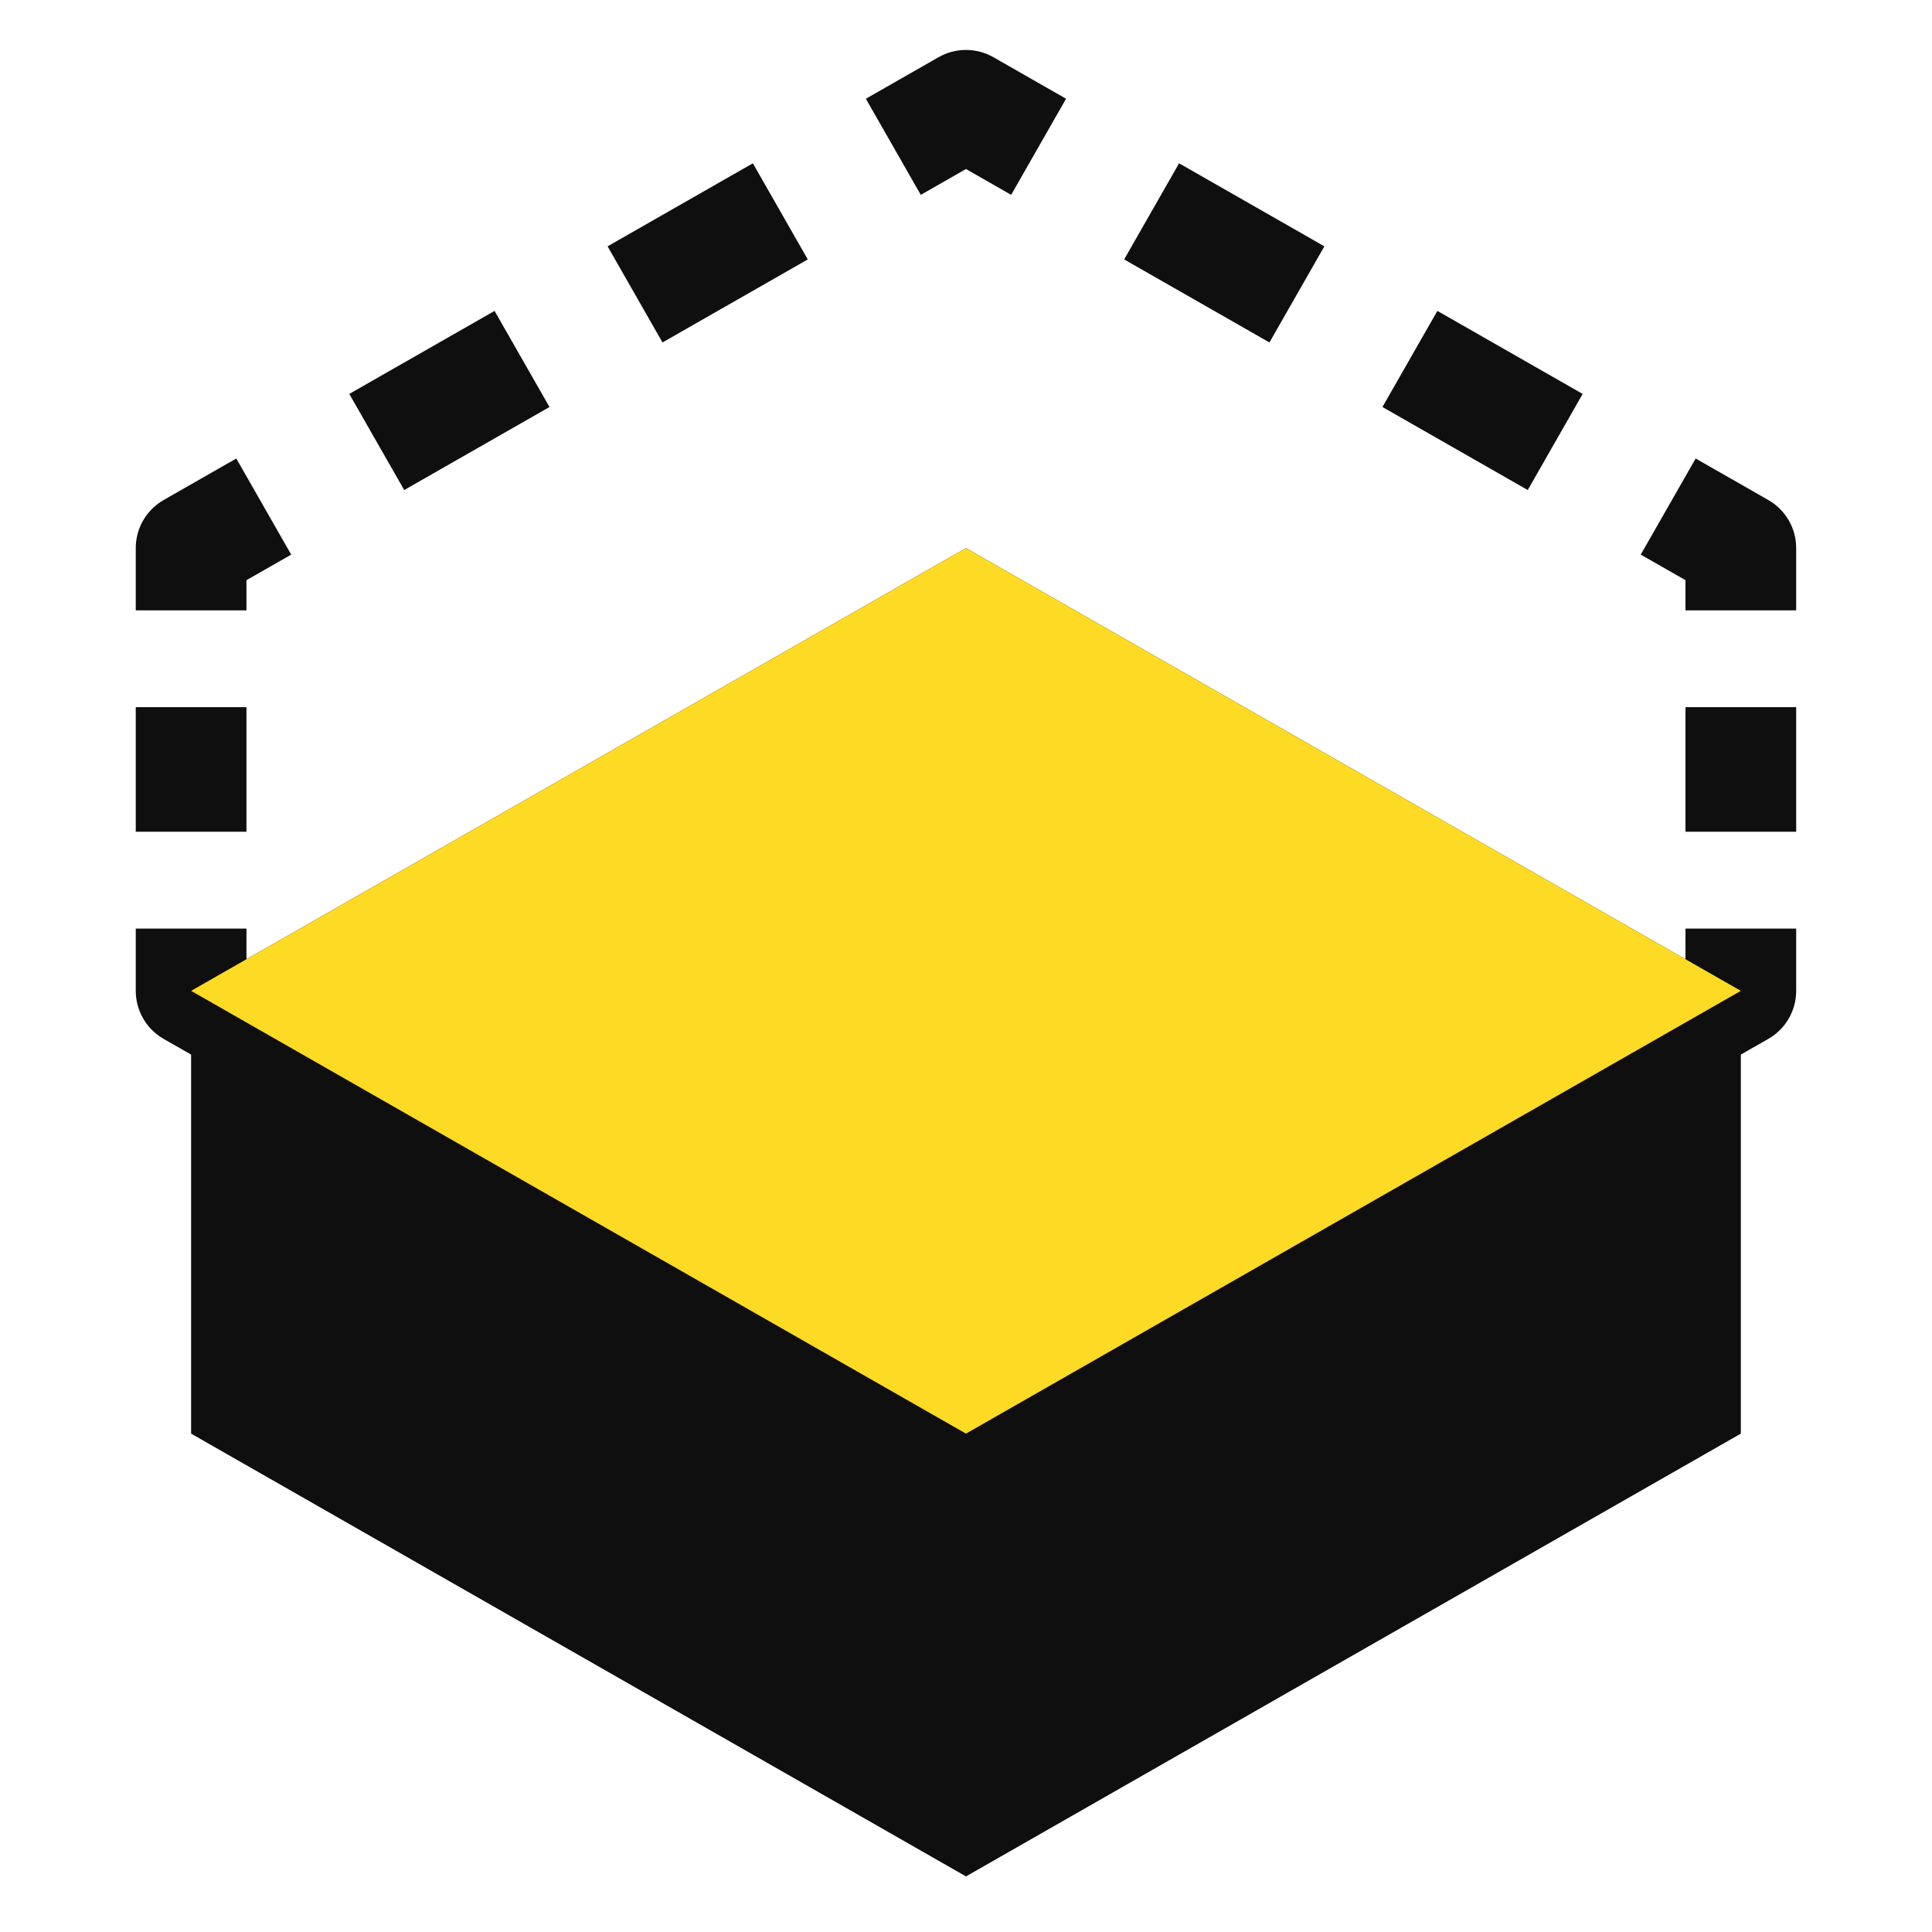
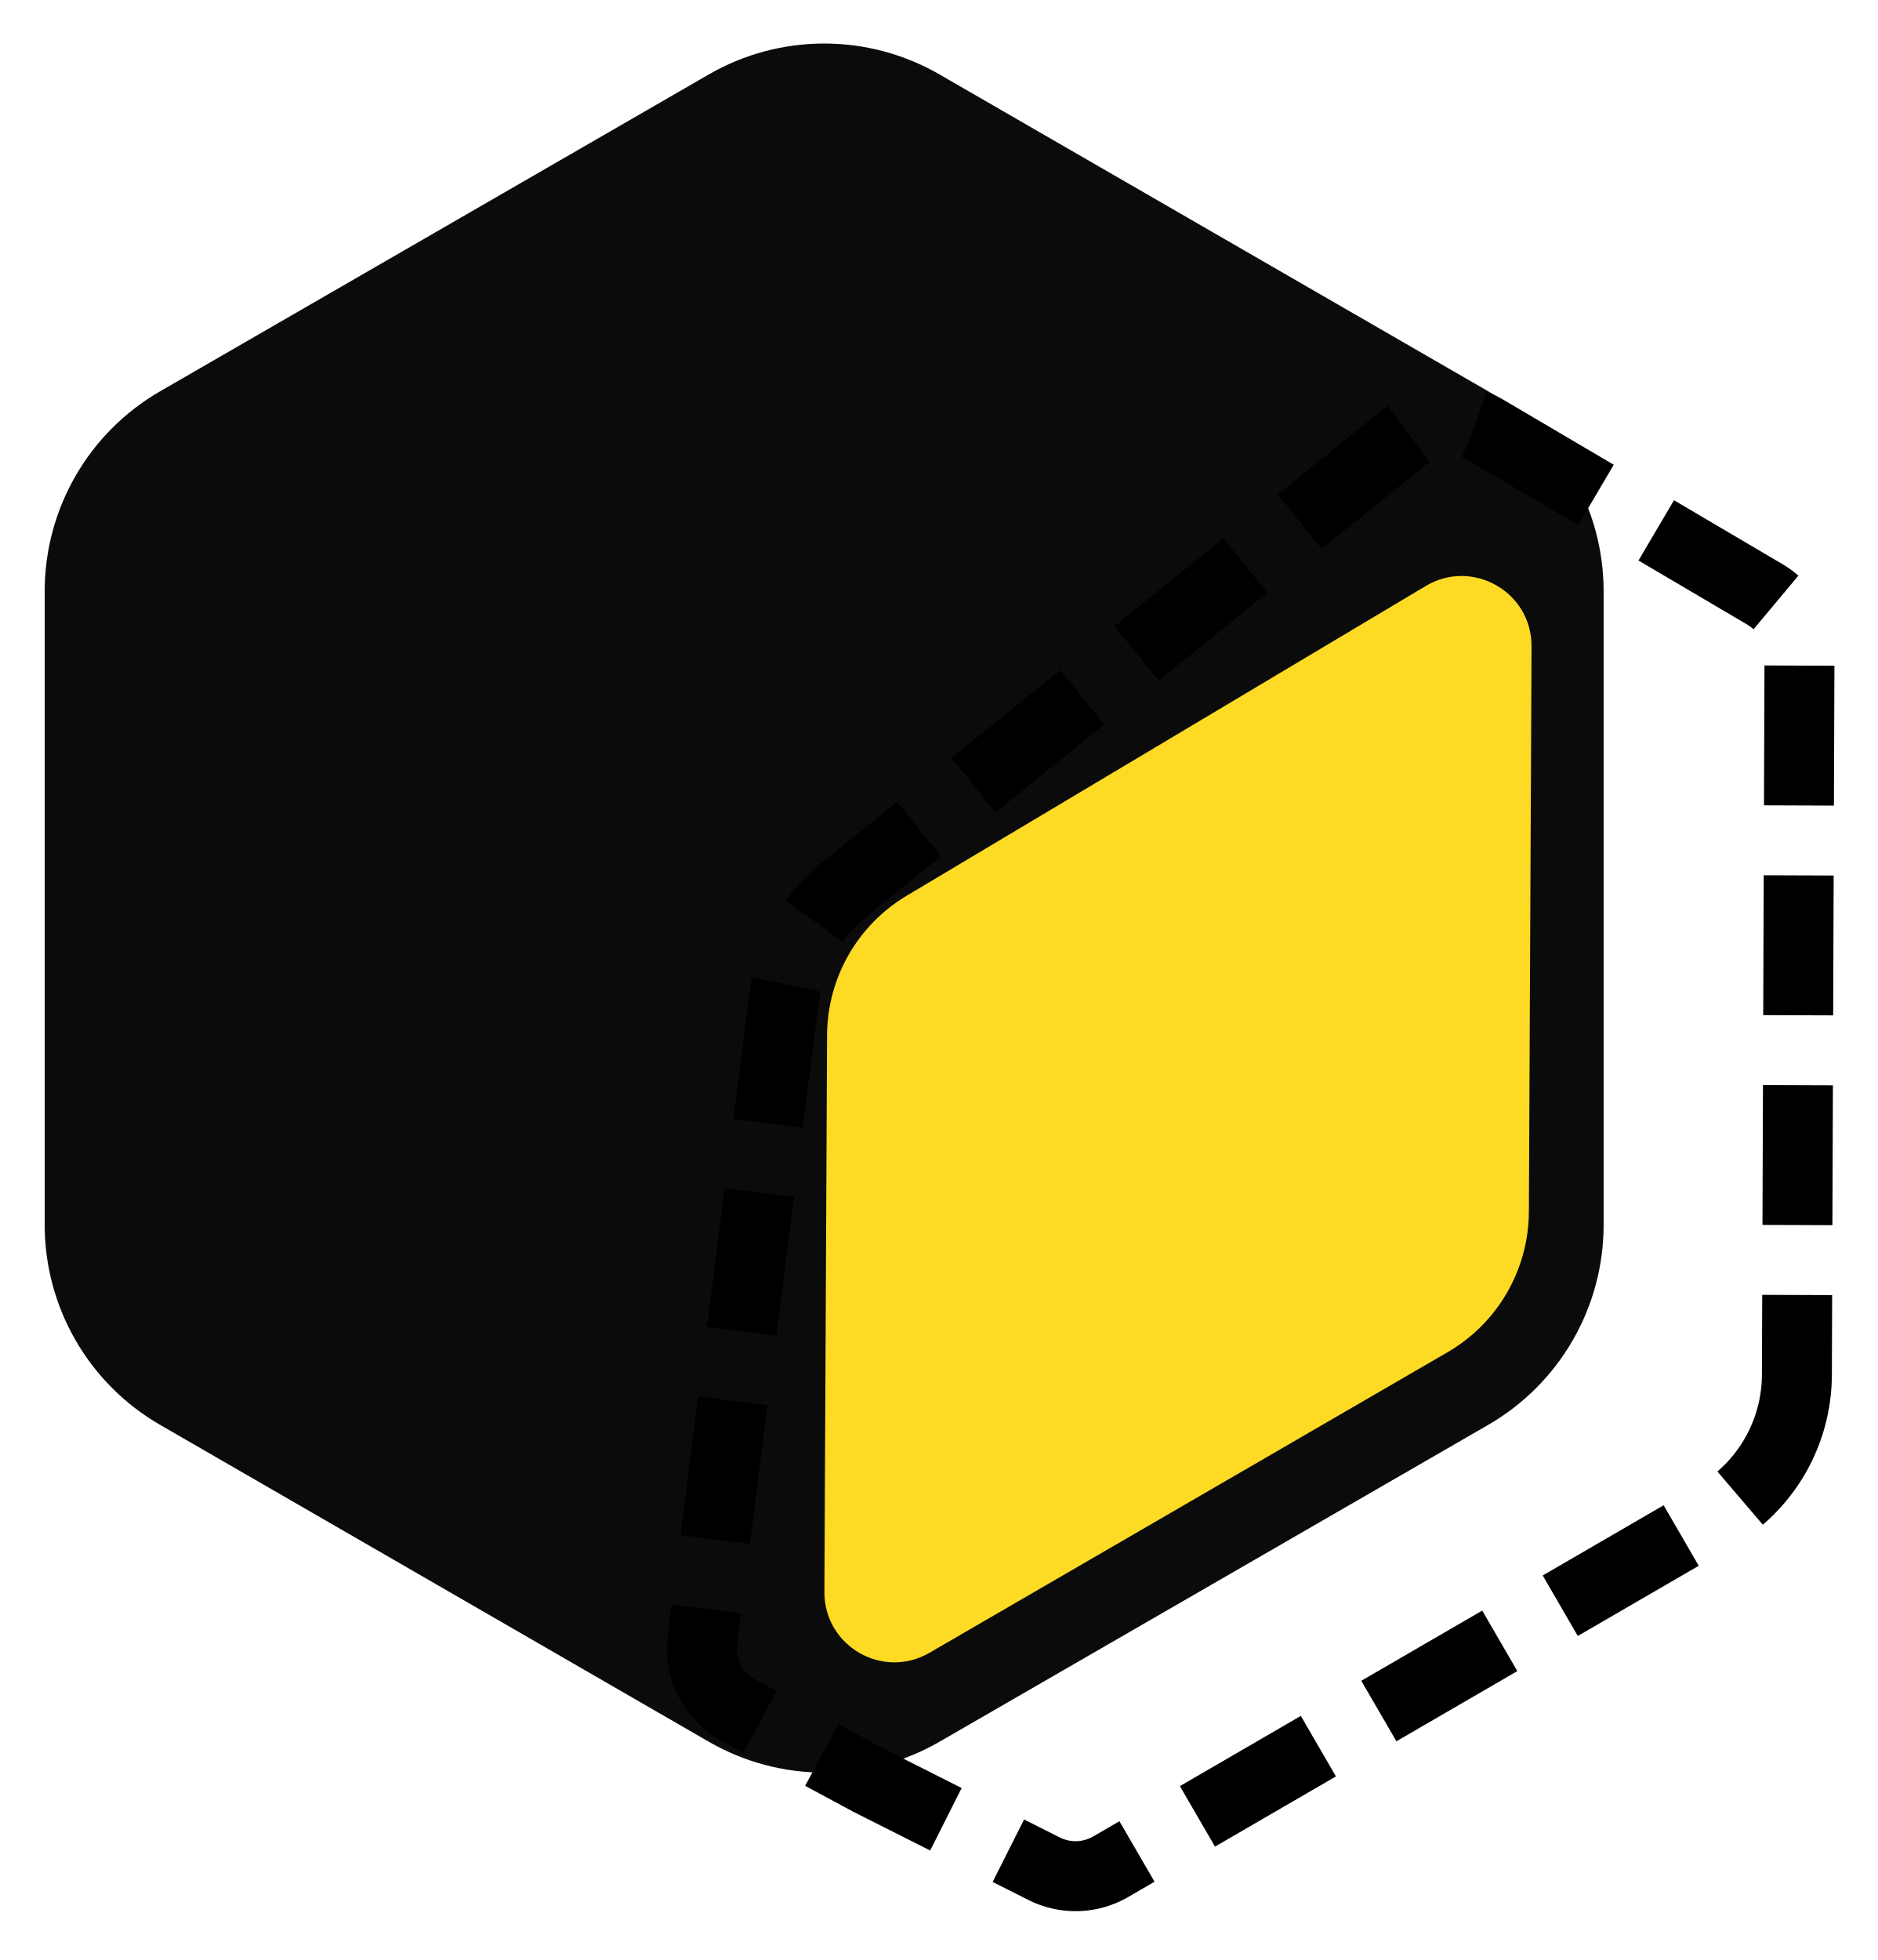
- <svg xmlns="http://www.w3.org/2000/svg" width="154" height="154" viewBox="-6.88 2.49 154 154" fill="none">
-   <path d="M78.097 117.287L72.306 120.595C70.95 121.37 69.285 121.37 67.929 120.595L62.138 117.287L66.516 109.625L70.118 111.683L73.719 109.625L78.097 117.287ZM57.509 104.478L53.131 112.139L41.55 105.522L45.928 97.861L57.509 104.478ZM98.685 105.522L87.104 112.139L82.727 104.478L94.307 97.861L98.685 105.522ZM36.92 92.713L32.542 100.375L20.962 93.757L25.339 86.096L36.92 92.713ZM119.274 93.757L107.693 100.375L103.315 92.713L114.896 86.096L119.274 93.757ZM12.765 76.507V78.91L16.332 80.949L11.955 88.61L6.165 85.301C4.79 84.516 3.941 83.053 3.941 81.47V76.507H12.765ZM136.294 76.507V81.47C136.294 83.053 135.445 84.516 134.071 85.301L128.281 88.61L123.903 80.949L127.47 78.91V76.507H136.294ZM12.765 58.86V68.787H3.941V58.86H12.765ZM136.294 58.86V68.787H127.47V58.86H136.294ZM16.332 46.698L12.765 48.736V51.14H3.941V46.176C3.941 44.593 4.79 43.132 6.165 42.346L11.955 39.038L16.332 46.698ZM134.071 42.346C135.445 43.132 136.294 44.593 136.294 46.176V51.14H127.47V48.736L123.903 46.698L128.281 39.038L134.071 42.346ZM36.92 34.933L25.339 41.551L20.962 33.89L32.542 27.272L36.92 34.933ZM119.274 33.89L114.896 41.551L103.315 34.933L107.693 27.272L119.274 33.89ZM57.508 23.169L45.928 29.787L41.55 22.125L53.131 15.507L57.508 23.169ZM98.685 22.125L94.307 29.787L82.727 23.169L87.104 15.507L98.685 22.125ZM68.187 6.916C69.492 6.28 71.035 6.326 72.306 7.052L78.097 10.361L73.719 18.022L70.118 15.962L66.516 18.022L62.138 10.361L67.929 7.052L68.187 6.916Z" fill="#0F0F0F" />
-   <path d="M70.118 46.176L131.882 81.471V116.765L70.118 152.059L8.353 116.765V81.471L70.118 46.176Z" fill="#0F0F0F" />
-   <path d="M70.118 46.176L131.882 81.471L70.118 116.765L8.353 81.471L70.118 46.176Z" fill="#FDDA24" />
+ <svg xmlns="http://www.w3.org/2000/svg" width="137.5" height="143.5" viewBox="-2 -2.5 137.5 143.5" fill="none">
+   <path d="M49.904 2.952C55.133 -0.068 61.576 -0.068 66.806 2.952L106.986 26.149C112.215 29.168 115.437 34.748 115.437 40.786V87.182C115.437 93.221 112.215 98.8 106.986 101.82L66.806 125.018C61.576 128.037 55.133 128.037 49.904 125.018L9.724 101.82C4.494 98.8 1.273 93.221 1.273 87.182V40.786C1.273 34.748 4.494 29.168 9.724 26.149L49.904 2.952Z" fill="#0B0B0B" />
+   <path d="M129.591 98.165C129.575 102.41 127.31 106.328 123.639 108.458L79.338 134.172C77.841 135.041 76.008 135.095 74.462 134.317L61.687 127.882L52.093 122.719C50.227 121.715 49.172 119.665 49.439 117.563L55.432 70.453C55.822 67.393 57.38 64.601 59.78 62.663L100.975 29.4C102.635 28.059 104.953 27.888 106.791 28.971L116.763 34.843L127.258 41.024C128.827 41.948 129.788 43.635 129.781 45.456L129.591 98.165Z" stroke="black" stroke-width="5.122" stroke-dasharray="10.24 5.12" />
+   <path d="M109.964 86.221C109.944 90.462 107.678 94.375 104.009 96.502L66.064 118.51C62.64 120.496 58.354 118.013 58.373 114.055L58.568 73.287C58.588 69.098 60.799 65.226 64.397 63.08L102.414 40.401C105.837 38.359 110.178 40.838 110.159 44.825L109.964 86.221Z" fill="#FDDA24" />
</svg>
